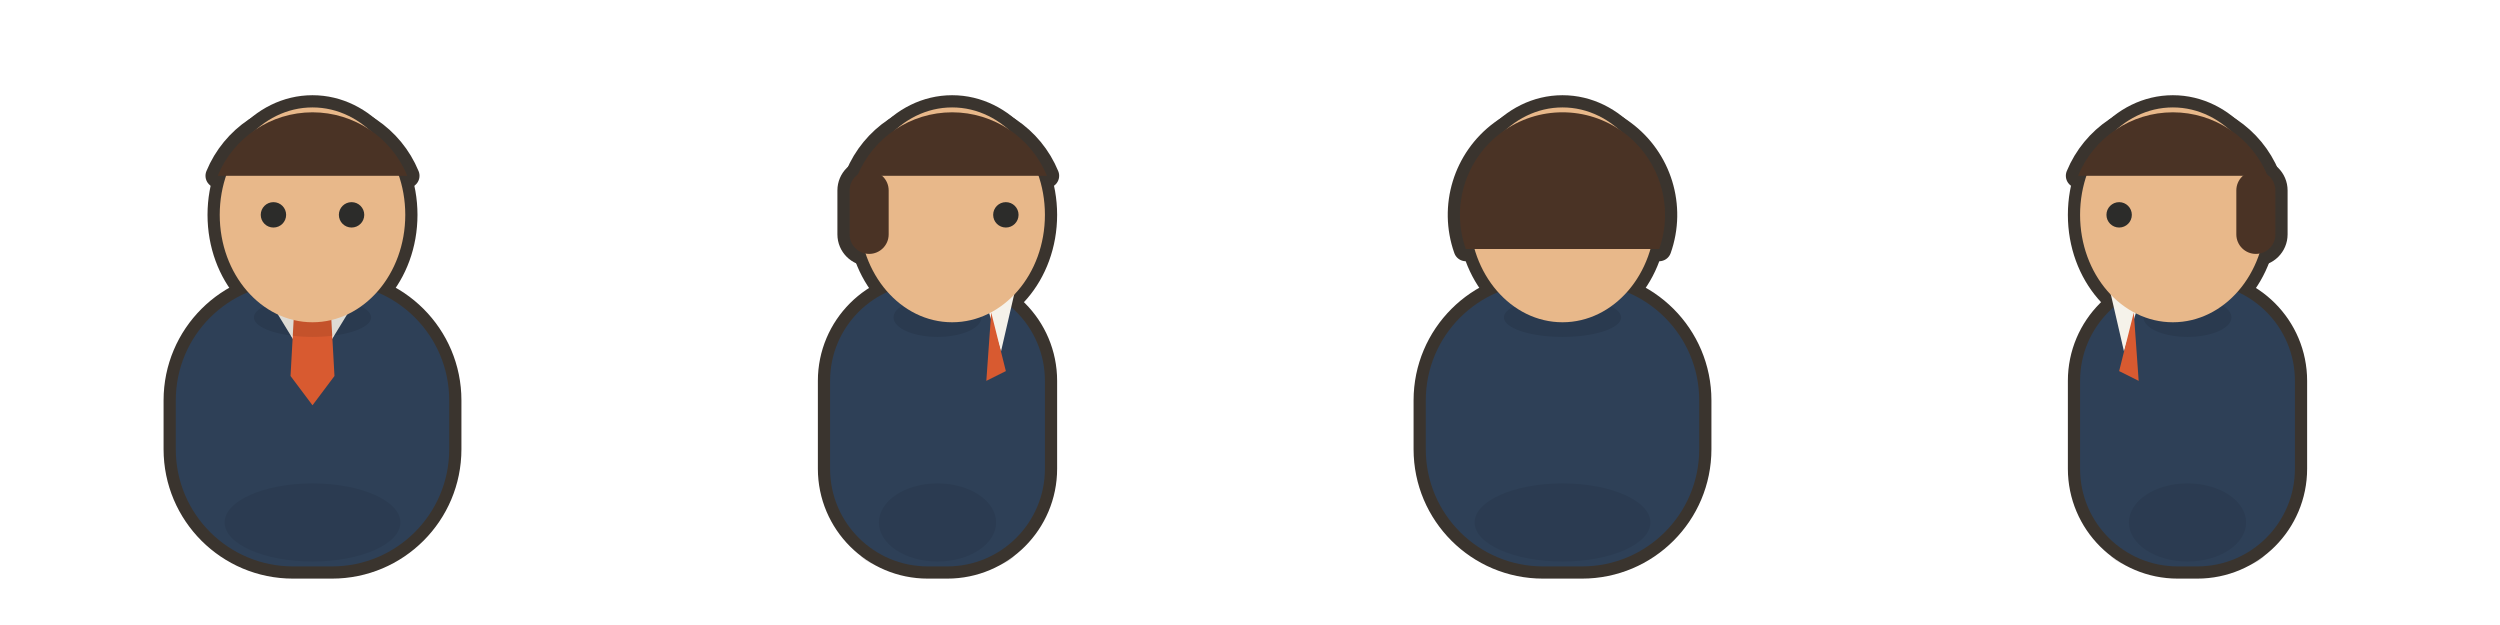
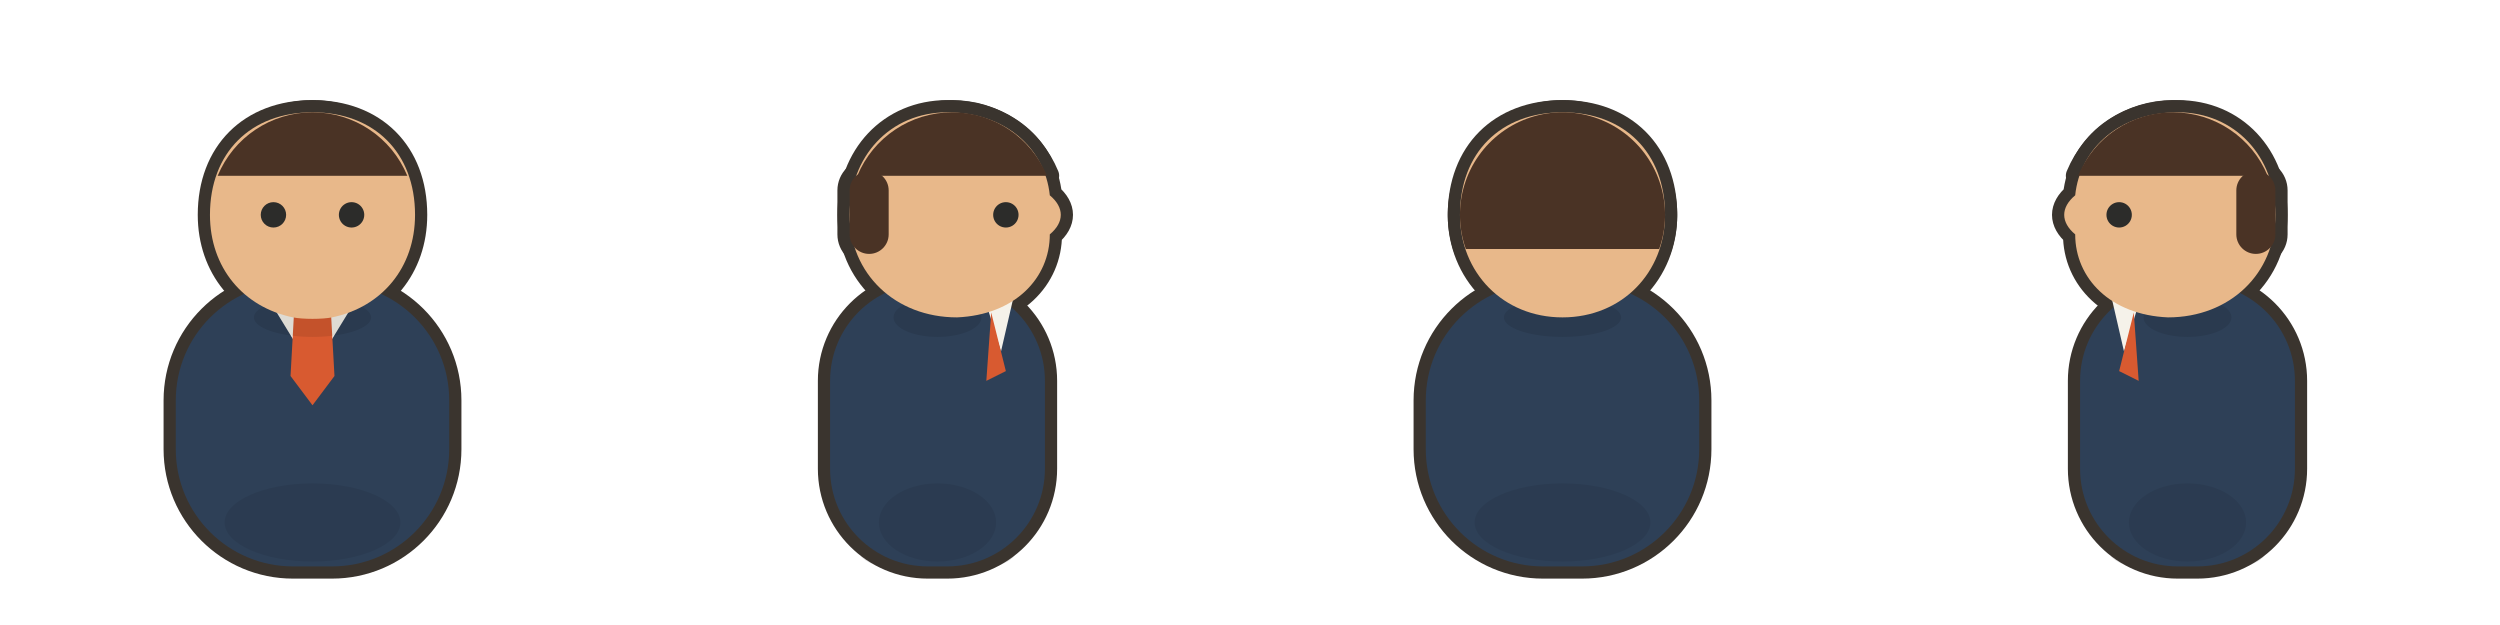
<svg xmlns="http://www.w3.org/2000/svg" viewBox="0 0 512 128" width="512" height="128">
  <g transform="translate(0 0)">
    <path d="M 48 113 a 16 4.5 0 1 0 32 0 a 16 4.5 0 1 0 -32 0 Z" fill="#000000" opacity="0.12" />
    <g transform="translate(64 0) scale(1 1) translate(-64 0)">
      <g transform="translate(64 87)">
        <path d="M -4 -29 h 8 a 24 24 0 0 1 24 24 v 10 a 24 24 0 0 1 -24 24 h -8 a 24 24 0 0 1 -24 -24 v -10 a 24 24 0 0 1 24 -24 Z" fill="#3A342E" stroke="#3A342E" stroke-width="5" stroke-linejoin="round" stroke-linecap="round" />
      </g>
    </g>
    <g transform="translate(64 58) scale(1) translate(-64 -58)">
      <g transform="translate(64 44)">
-         <path d="M -19 0 a 19 22 0 1 0 38 0 a 19 22 0 1 0 -38 0 Z" fill="#3A342E" stroke="#3A342E" stroke-width="5" stroke-linejoin="round" stroke-linecap="round" />
+         <path d="M0-21C12.7-21 21-12.7 21 0 21 10.8 14.2 18.9 4 21 2 21.4-2 21.4-4 21-14.2 18.9-21 10.8-21 0-21-12.7-12.7-21 0-21Z" fill="#3A342E" stroke="#3A342E" stroke-width="5" stroke-linejoin="round" stroke-linecap="round" />
      </g>
      <g transform="translate(64 44)">
        <path d="M -19.416 -8 A 21 21 0 0 1 19.416 -8 Z" fill="#3A342E" stroke="#3A342E" stroke-width="5" stroke-linejoin="round" stroke-linecap="round" />
      </g>
    </g>
    <g transform="translate(64 0) scale(1 1) translate(-64 0)">
      <g transform="translate(64 87)">
        <path d="M -4 -29 h 8 a 24 24 0 0 1 24 24 v 10 a 24 24 0 0 1 -24 24 h -8 a 24 24 0 0 1 -24 -24 v -10 a 24 24 0 0 1 24 -24 Z" fill="#2E4057" />
        <path d="M -18 20 a 18 8 0 1 0 36 0 a 18 8 0 1 0 -36 0 Z" fill="#00000012" />
      </g>
      <g transform="translate(64 87)">
        <path d="M -11 -29 L 0 -11 L 11 -29 Z" fill="#F5F2EA" />
        <path d="M -3.5 -28 L 3.5 -28 L 4.5 -10 L 0 -4 L -4.5 -10 Z" fill="#D85A30" />
      </g>
      <g transform="translate(64 87)">
        <path d="M -12 -22 a 12 4 0 1 0 24 0 a 12 4 0 1 0 -24 0 Z" fill="#00000018" />
      </g>
    </g>
    <g transform="translate(64 58) scale(1) translate(-64 -58)">
      <g transform="translate(64 44)">
-         <path d="M -19 0 a 19 22 0 1 0 38 0 a 19 22 0 1 0 -38 0 Z" fill="#E8B88A" />
-         <path d="M -10.6 0 a 2.6 2.6 0 1 0 5.2 0 a 2.6 2.6 0 1 0 -5.2 0 Z" fill="#2C2C2A" />
-         <path d="M 5.4 0 a 2.6 2.6 0 1 0 5.2 0 a 2.6 2.6 0 1 0 -5.2 0 Z" fill="#2C2C2A" />
+         <path d="M0-21C12.7-21 21-12.7 21 0 21 10.8 14.2 18.9 4 21 2 21.4-2 21.4-4 21-14.2 18.9-21 10.8-21 0-21-12.7-12.7-21 0-21Z" fill="#E8B88A" />
+         <path d="M-10.6 0C-10.6 1.436-9.436 2.6-8 2.6-6.564 2.6-5.4 1.436-5.4 0-5.4-1.436-6.564-2.6-8-2.6-9.436-2.6-10.6-1.436-10.6 0Z" fill="#2C2C2A" />
+         <path d="M5.4 0C5.4 0.929 5.896 1.787 6.7 2.252 7.504 2.716 8.496 2.716 9.3 2.252 10.104 1.787 10.6 0.929 10.6 0 10.6-0.929 10.104-1.787 9.3-2.252 8.496-2.716 7.504-2.716 6.7-2.252 5.896-1.787 5.4-0.929 5.4 0Z" fill="#2C2C2A" />
      </g>
      <g transform="translate(64 44)">
        <path d="M -19.416 -8 A 21 21 0 0 1 19.416 -8 Z" fill="#4A3325" />
      </g>
    </g>
  </g>
  <g transform="translate(128 0)">
    <path d="M 48 113 a 16 4.5 0 1 0 32 0 a 16 4.5 0 1 0 -32 0 Z" fill="#000000" opacity="0.12" />
    <g transform="translate(64 0) scale(1 1) translate(-64 0)">
      <g transform="translate(64 87)">
        <path d="M -2 -29 h 4 a 20 20 0 0 1 20 20 v 18 a 20 20 0 0 1 -20 20 h -4 a 20 20 0 0 1 -20 -20 v -18 a 20 20 0 0 1 20 -20 Z" fill="#3A342E" stroke="#3A342E" stroke-width="5" stroke-linejoin="round" stroke-linecap="round" />
      </g>
    </g>
    <g transform="translate(64 58) scale(1) translate(-64 -58)">
      <g transform="translate(67 44)">
-         <path d="M -19 0 a 19 22 0 1 0 38 0 a 19 22 0 1 0 -38 0 Z" fill="#3A342E" stroke="#3A342E" stroke-width="5" stroke-linejoin="round" stroke-linecap="round" />
+         <path d="M-1-21C10.8-21 19-13.7 20-4 23-1.5 23 1.5 20 4 20 13 12.8 20.5 1 21-11.7 21-21 12-21 0-21-12-12.7-21-1-21Z" fill="#3A342E" stroke="#3A342E" stroke-width="5" stroke-linejoin="round" stroke-linecap="round" />
      </g>
      <g transform="translate(67 44)">
        <path d="M -19.416 -8 A 21 21 0 0 1 19.416 -8 Z" fill="#3A342E" stroke="#3A342E" stroke-width="5" stroke-linejoin="round" stroke-linecap="round" />
        <path d="M -17 -9 h 0 a 4 4 0 0 1 4 4 v 9 a 4 4 0 0 1 -4 4 h 0 a 4 4 0 0 1 -4 -4 v -9 a 4 4 0 0 1 4 -4 Z" fill="#3A342E" stroke="#3A342E" stroke-width="5" stroke-linejoin="round" stroke-linecap="round" />
      </g>
    </g>
    <g transform="translate(64 0) scale(1 1) translate(-64 0)">
      <g transform="translate(64 87)">
        <path d="M -2 -29 h 4 a 20 20 0 0 1 20 20 v 18 a 20 20 0 0 1 -20 20 h -4 a 20 20 0 0 1 -20 -20 v -18 a 20 20 0 0 1 20 -20 Z" fill="#2E4057" />
        <path d="M -12 20 a 12 8 0 1 0 24 0 a 12 8 0 1 0 -24 0 Z" fill="#00000012" />
      </g>
      <g transform="translate(64 87)">
        <path d="M 9 -28 L 13 -15 L 16 -28 Z" fill="#F5F2EA" />
        <path d="M 11 -23 L 14 -11 L 10 -9 Z" fill="#D85A30" />
      </g>
      <g transform="translate(64 87)">
        <path d="M -9 -22 a 9 4 0 1 0 18 0 a 9 4 0 1 0 -18 0 Z" fill="#00000018" />
      </g>
    </g>
    <g transform="translate(64 58) scale(1) translate(-64 -58)">
      <g transform="translate(67 44)">
-         <path d="M -19 0 a 19 22 0 1 0 38 0 a 19 22 0 1 0 -38 0 Z" fill="#E8B88A" />
-         <path d="M 8.4 0 a 2.6 2.6 0 1 0 5.2 0 a 2.6 2.6 0 1 0 -5.2 0 Z" fill="#2C2C2A" />
+         <path d="M-1-21C10.8-21 19-13.7 20-4 23-1.5 23 1.5 20 4 20 13 12.8 20.5 1 21-11.7 21-21 12-21 0-21-12-12.7-21-1-21Z" fill="#E8B88A" />
+         <path d="M8.4 0C8.4 0.929 8.896 1.787 9.7 2.252 10.504 2.716 11.496 2.716 12.3 2.252 13.104 1.787 13.6 0.929 13.6 0 13.6-0.929 13.104-1.787 12.3-2.252 11.496-2.716 10.504-2.716 9.7-2.252 8.896-1.787 8.4-0.929 8.4 0Z" fill="#2C2C2A" />
      </g>
      <g transform="translate(67 44)">
        <path d="M -19.416 -8 A 21 21 0 0 1 19.416 -8 Z" fill="#4A3325" />
        <path d="M -17 -9 h 0 a 4 4 0 0 1 4 4 v 9 a 4 4 0 0 1 -4 4 h 0 a 4 4 0 0 1 -4 -4 v -9 a 4 4 0 0 1 4 -4 Z" fill="#4A3325" />
      </g>
    </g>
  </g>
  <g transform="translate(256 0)">
    <path d="M 48 113 a 16 4.5 0 1 0 32 0 a 16 4.5 0 1 0 -32 0 Z" fill="#000000" opacity="0.12" />
    <g transform="translate(64 0) scale(1 1) translate(-64 0)">
      <g transform="translate(64 87)">
        <path d="M -4 -29 h 8 a 24 24 0 0 1 24 24 v 10 a 24 24 0 0 1 -24 24 h -8 a 24 24 0 0 1 -24 -24 v -10 a 24 24 0 0 1 24 -24 Z" fill="#3A342E" stroke="#3A342E" stroke-width="5" stroke-linejoin="round" stroke-linecap="round" />
      </g>
    </g>
    <g transform="translate(64 58) scale(1) translate(-64 -58)">
      <g transform="translate(64 44)">
-         <path d="M -19 0 a 19 22 0 1 0 38 0 a 19 22 0 1 0 -38 0 Z" fill="#3A342E" stroke="#3A342E" stroke-width="5" stroke-linejoin="round" stroke-linecap="round" />
+         <path d="M0-21C12.7-21 21-12.7 21 0 21 11.8 12.2 21 0 21-12.2 21-21 11.8-21 0-21-12.7-12.7-21 0-21Z" fill="#3A342E" stroke="#3A342E" stroke-width="5" stroke-linejoin="round" stroke-linecap="round" />
      </g>
      <g transform="translate(64 44)">
        <path d="M -19.799 7 A 21 21 0 1 1 19.799 7 Z" fill="#3A342E" stroke="#3A342E" stroke-width="5" stroke-linejoin="round" stroke-linecap="round" />
      </g>
    </g>
    <g transform="translate(64 0) scale(1 1) translate(-64 0)">
      <g transform="translate(64 87)">
        <path d="M -4 -29 h 8 a 24 24 0 0 1 24 24 v 10 a 24 24 0 0 1 -24 24 h -8 a 24 24 0 0 1 -24 -24 v -10 a 24 24 0 0 1 24 -24 Z" fill="#2E4057" />
        <path d="M -18 20 a 18 8 0 1 0 36 0 a 18 8 0 1 0 -36 0 Z" fill="#00000012" />
      </g>
      <g transform="translate(64 87)">
        <path d="M -8 -29 h 16 a 2 2 0 0 1 2 2 v 0 a 2 2 0 0 1 -2 2 h -16 a 2 2 0 0 1 -2 -2 v 0 a 2 2 0 0 1 2 -2 Z" fill="#F5F2EA" />
      </g>
      <g transform="translate(64 87)">
        <path d="M -12 -22 a 12 4 0 1 0 24 0 a 12 4 0 1 0 -24 0 Z" fill="#00000018" />
      </g>
    </g>
    <g transform="translate(64 58) scale(1) translate(-64 -58)">
      <g transform="translate(64 44)">
-         <path d="M -19 0 a 19 22 0 1 0 38 0 a 19 22 0 1 0 -38 0 Z" fill="#E8B88A" />
+         <path d="M0-21C12.7-21 21-12.7 21 0 21 11.8 12.2 21 0 21-12.2 21-21 11.8-21 0-21-12.7-12.7-21 0-21Z" fill="#E8B88A" />
      </g>
      <g transform="translate(64 44)">
        <path d="M -19.799 7 A 21 21 0 1 1 19.799 7 Z" fill="#4A3325" />
      </g>
    </g>
  </g>
  <g transform="translate(384 0)">
    <path d="M 48 113 a 16 4.5 0 1 0 32 0 a 16 4.5 0 1 0 -32 0 Z" fill="#000000" opacity="0.12" />
    <g transform="translate(128 0) scale(-1 1)">
      <g transform="translate(64 0) scale(1 1) translate(-64 0)">
        <g transform="translate(64 87)">
          <path d="M -2 -29 h 4 a 20 20 0 0 1 20 20 v 18 a 20 20 0 0 1 -20 20 h -4 a 20 20 0 0 1 -20 -20 v -18 a 20 20 0 0 1 20 -20 Z" fill="#3A342E" stroke="#3A342E" stroke-width="5" stroke-linejoin="round" stroke-linecap="round" />
        </g>
      </g>
      <g transform="translate(64 58) scale(1) translate(-64 -58)">
        <g transform="translate(67 44)">
-           <path d="M -19 0 a 19 22 0 1 0 38 0 a 19 22 0 1 0 -38 0 Z" fill="#3A342E" stroke="#3A342E" stroke-width="5" stroke-linejoin="round" stroke-linecap="round" />
+           <path d="M-1-21C10.8-21 19-13.7 20-4 23-1.5 23 1.5 20 4 20 13 12.8 20.5 1 21-11.7 21-21 12-21 0-21-12-12.7-21-1-21Z" fill="#3A342E" stroke="#3A342E" stroke-width="5" stroke-linejoin="round" stroke-linecap="round" />
        </g>
        <g transform="translate(67 44)">
          <path d="M -19.416 -8 A 21 21 0 0 1 19.416 -8 Z" fill="#3A342E" stroke="#3A342E" stroke-width="5" stroke-linejoin="round" stroke-linecap="round" />
          <path d="M -17 -9 h 0 a 4 4 0 0 1 4 4 v 9 a 4 4 0 0 1 -4 4 h 0 a 4 4 0 0 1 -4 -4 v -9 a 4 4 0 0 1 4 -4 Z" fill="#3A342E" stroke="#3A342E" stroke-width="5" stroke-linejoin="round" stroke-linecap="round" />
        </g>
      </g>
      <g transform="translate(64 0) scale(1 1) translate(-64 0)">
        <g transform="translate(64 87)">
          <path d="M -2 -29 h 4 a 20 20 0 0 1 20 20 v 18 a 20 20 0 0 1 -20 20 h -4 a 20 20 0 0 1 -20 -20 v -18 a 20 20 0 0 1 20 -20 Z" fill="#2E4057" />
          <path d="M -12 20 a 12 8 0 1 0 24 0 a 12 8 0 1 0 -24 0 Z" fill="#00000012" />
        </g>
        <g transform="translate(64 87)">
          <path d="M 9 -28 L 13 -15 L 16 -28 Z" fill="#F5F2EA" />
          <path d="M 11 -23 L 14 -11 L 10 -9 Z" fill="#D85A30" />
        </g>
        <g transform="translate(64 87)">
          <path d="M -9 -22 a 9 4 0 1 0 18 0 a 9 4 0 1 0 -18 0 Z" fill="#00000018" />
        </g>
      </g>
      <g transform="translate(64 58) scale(1) translate(-64 -58)">
        <g transform="translate(67 44)">
-           <path d="M -19 0 a 19 22 0 1 0 38 0 a 19 22 0 1 0 -38 0 Z" fill="#E8B88A" />
-           <path d="M 8.4 0 a 2.6 2.6 0 1 0 5.2 0 a 2.6 2.6 0 1 0 -5.2 0 Z" fill="#2C2C2A" />
+           <path d="M-1-21C10.8-21 19-13.7 20-4 23-1.5 23 1.5 20 4 20 13 12.8 20.5 1 21-11.7 21-21 12-21 0-21-12-12.7-21-1-21Z" fill="#E8B88A" />
+           <path d="M8.4 0C8.4 0.929 8.896 1.787 9.7 2.252 10.504 2.716 11.496 2.716 12.3 2.252 13.104 1.787 13.6 0.929 13.6 0 13.6-0.929 13.104-1.787 12.3-2.252 11.496-2.716 10.504-2.716 9.7-2.252 8.896-1.787 8.4-0.929 8.4 0Z" fill="#2C2C2A" />
        </g>
        <g transform="translate(67 44)">
          <path d="M -19.416 -8 A 21 21 0 0 1 19.416 -8 Z" fill="#4A3325" />
          <path d="M -17 -9 h 0 a 4 4 0 0 1 4 4 v 9 a 4 4 0 0 1 -4 4 h 0 a 4 4 0 0 1 -4 -4 v -9 a 4 4 0 0 1 4 -4 Z" fill="#4A3325" />
        </g>
      </g>
    </g>
  </g>
</svg>
